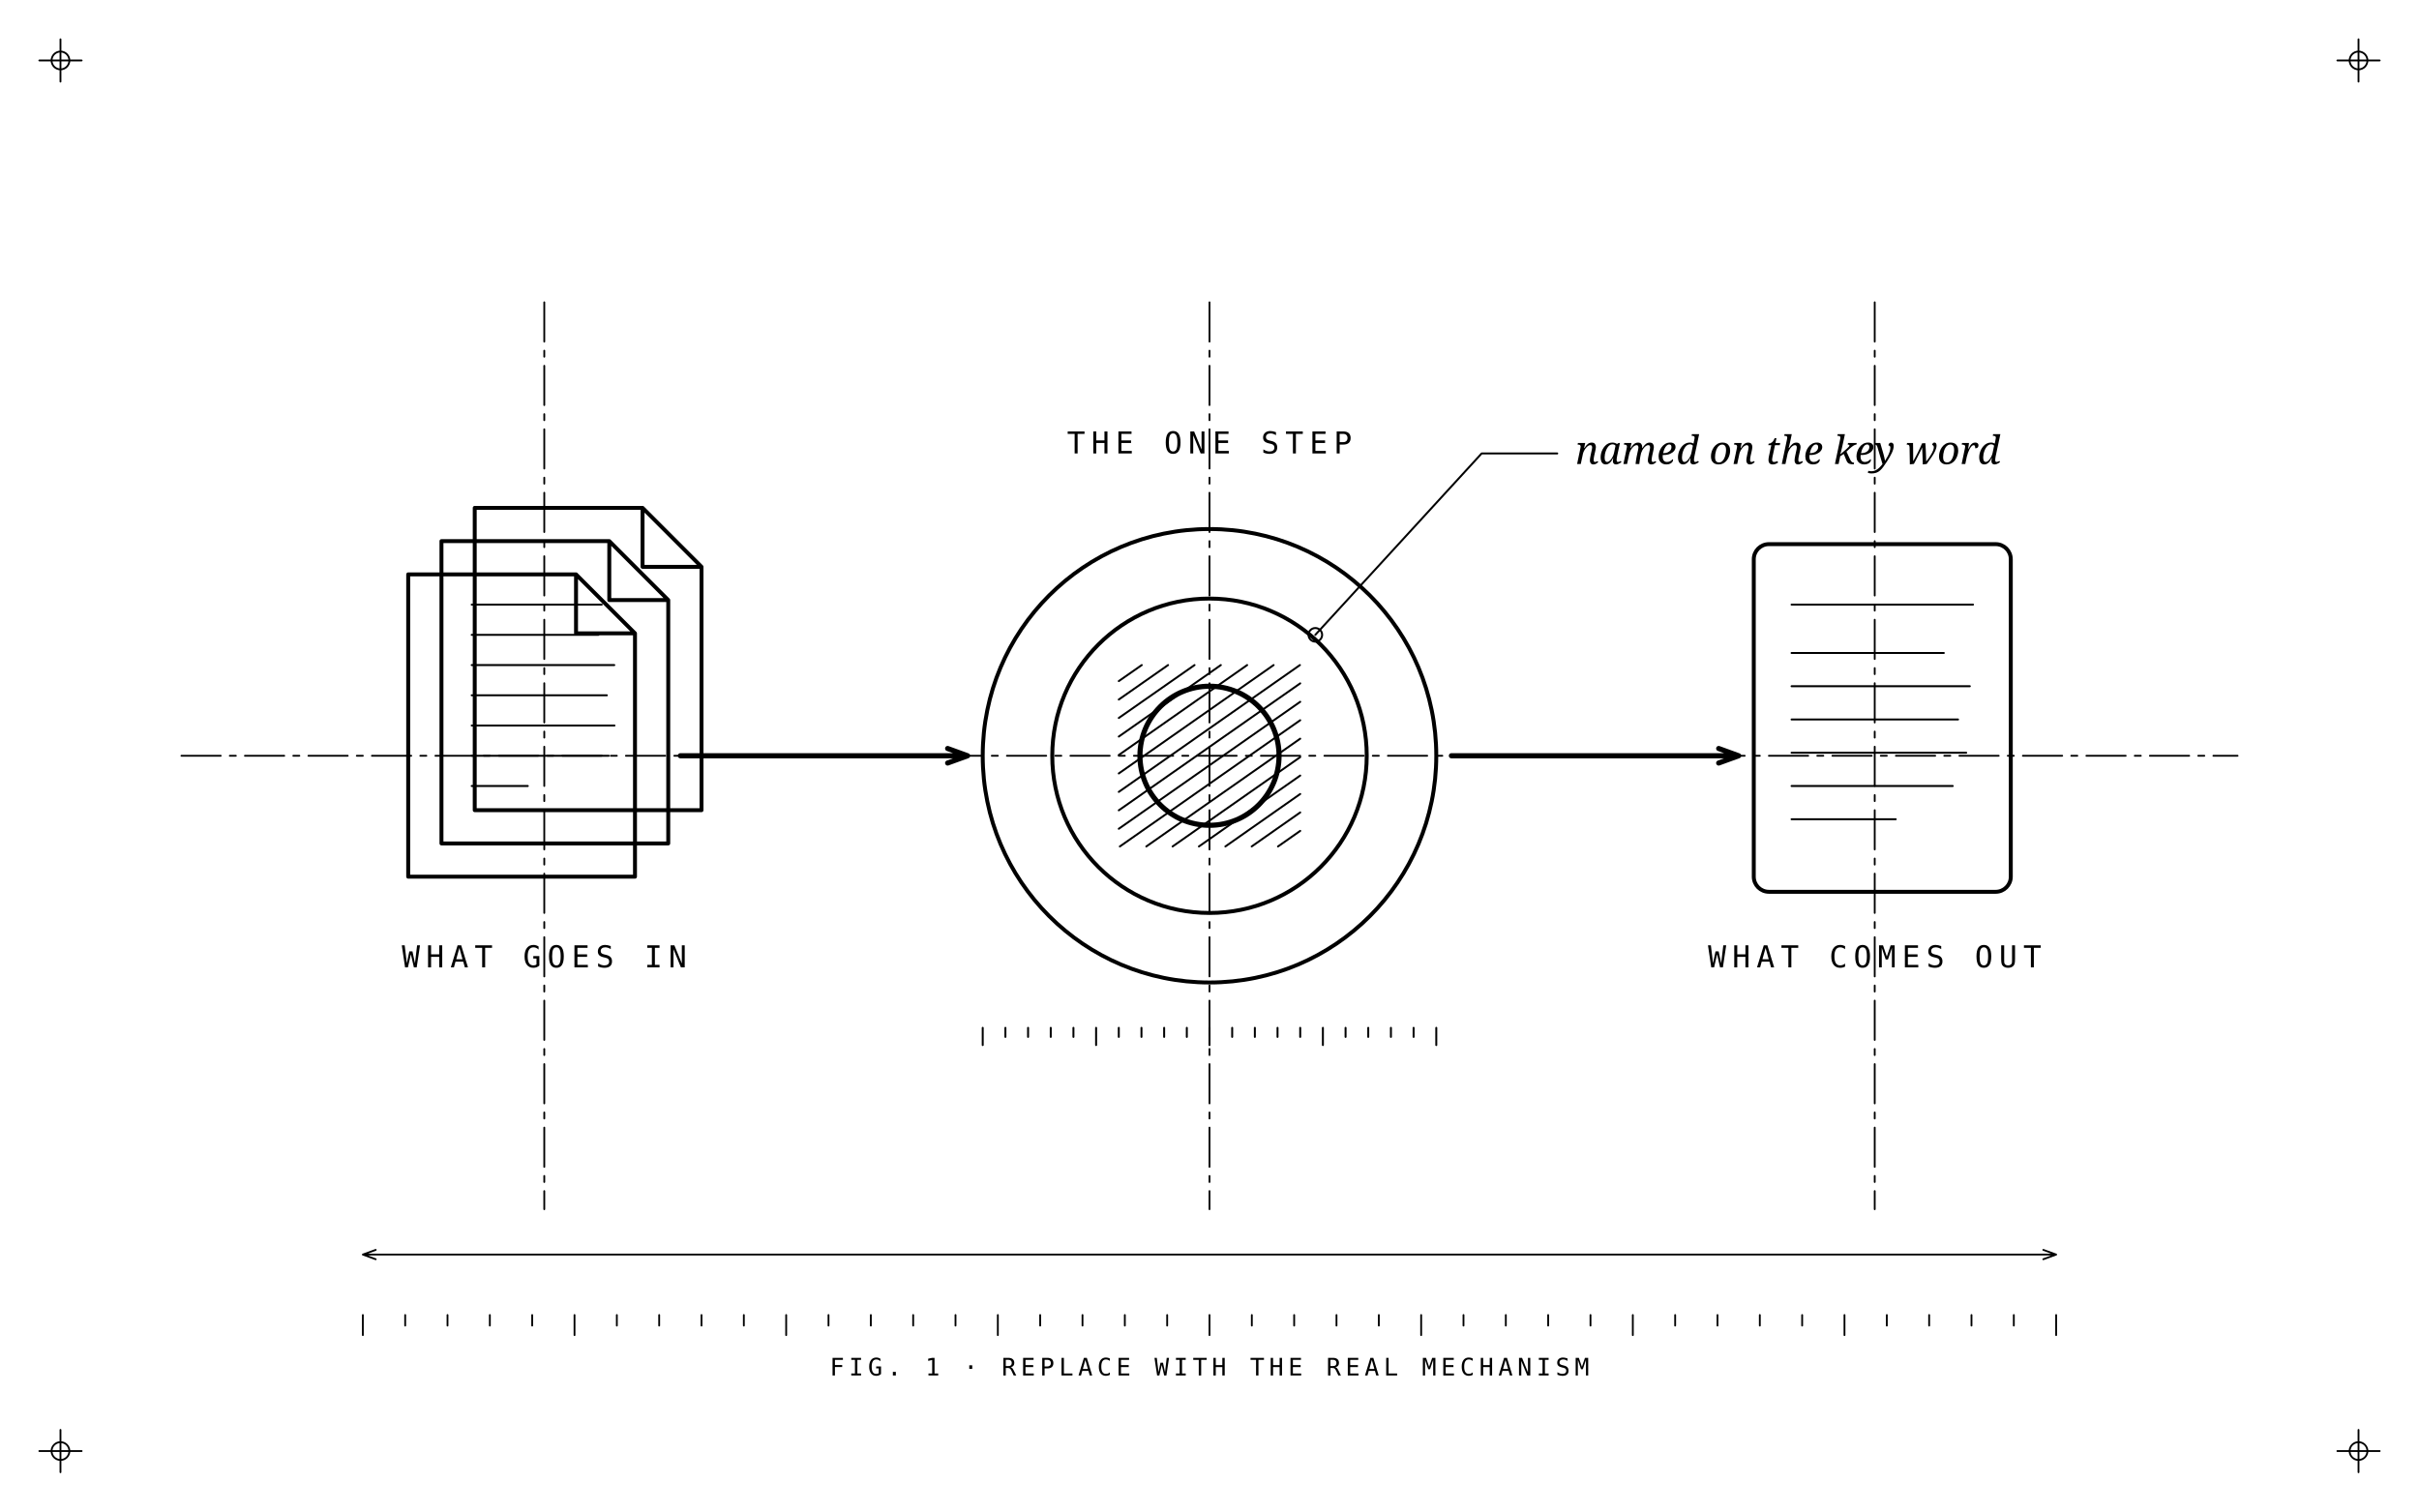
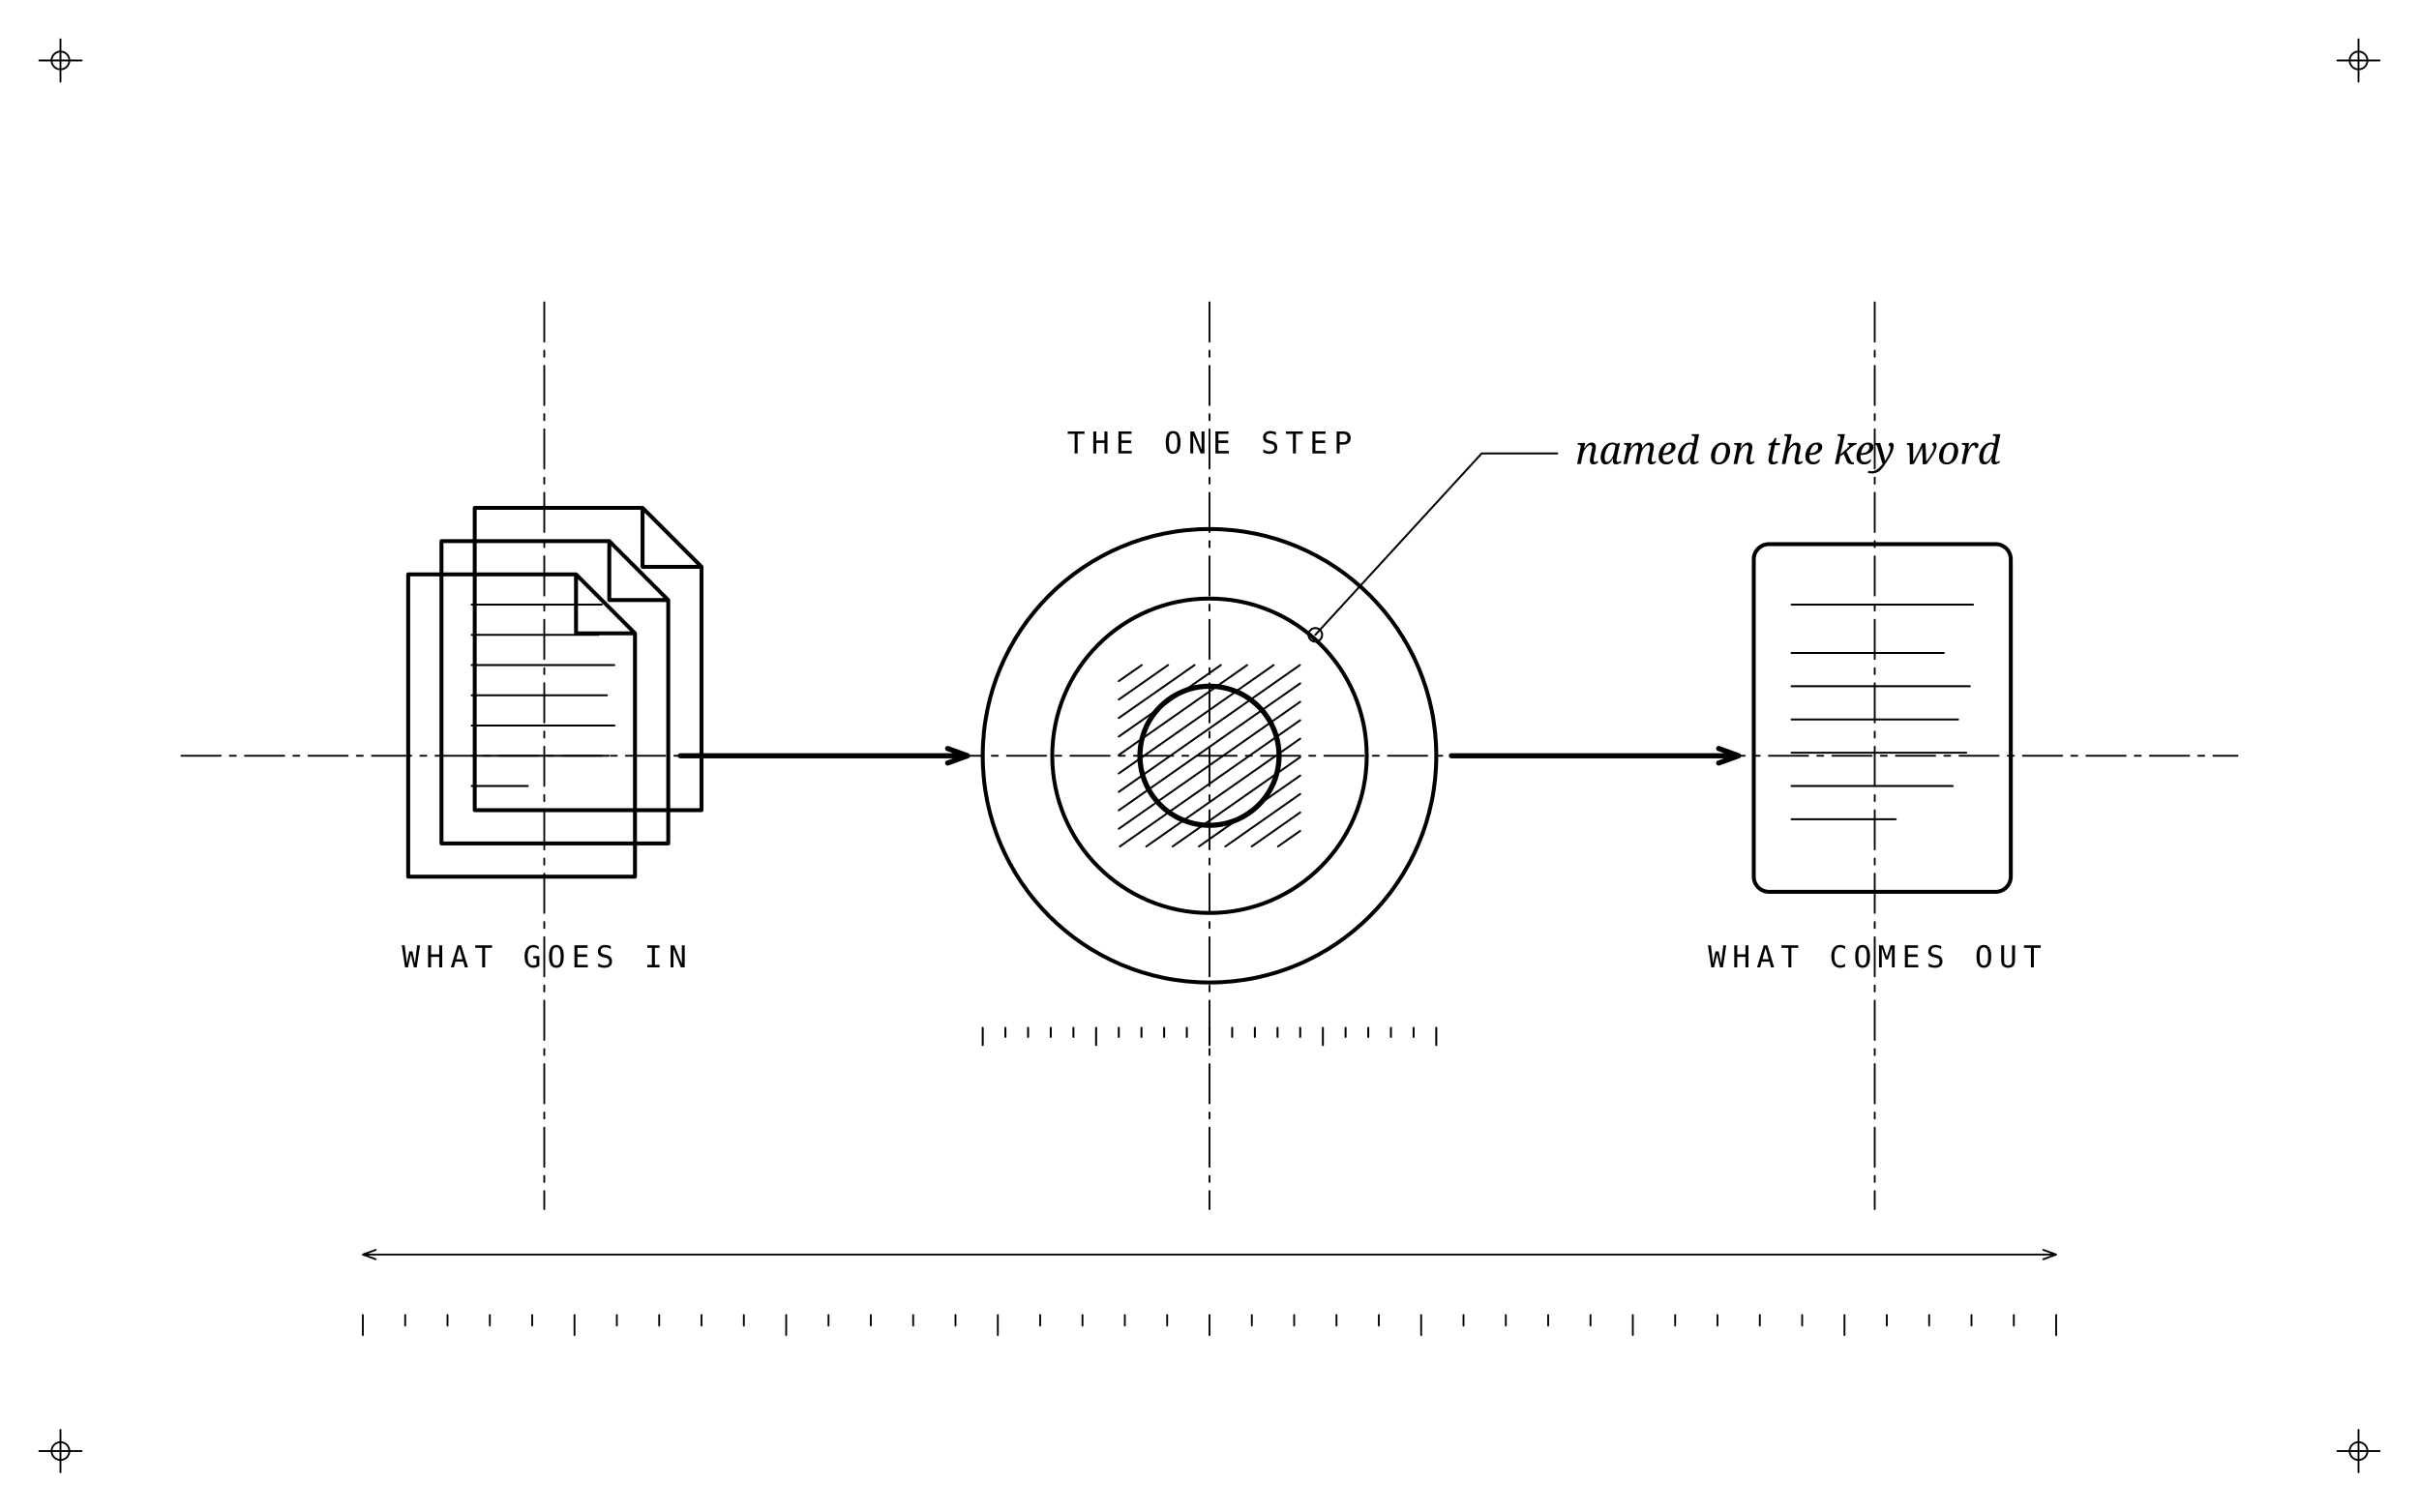
<svg xmlns="http://www.w3.org/2000/svg" viewBox="0 0 1600 1000" fill="none" stroke="currentColor" data-plate="example" aria-label="The idea: what goes in, the one step, what comes out">
  <g class="L-con" stroke-width="1.2" stroke-linecap="round" stroke-linejoin="round">
    <path d="M120,500L146,500M152,500L156,500M162,500L188,500M194,500L198,500M204,500L230,500M236,500L240,500M246,500L272,500M278,500L282,500M288,500L314,500M320,500L324,500M330,500L356,500M362,500L366,500M372,500L398,500M404,500L408,500M414,500L440,500M446,500L450,500M456,500L482,500M488,500L492,500M498,500L524,500M530,500L534,500M540,500L566,500M572,500L576,500M582,500L608,500M614,500L618,500M624,500L650,500M656,500L660,500M666,500L692,500M698,500L702,500M708,500L734,500M740,500L744,500M750,500L776,500M782,500L786,500M792,500L818,500M824,500L828,500M834,500L860,500M866,500L870,500M876,500L902,500M908,500L912,500M918,500L944,500M950,500L954,500M960,500L986,500M992,500L996,500M1002,500L1028,500M1034,500L1038,500M1044,500L1070,500M1076,500L1080,500M1086,500L1112,500M1118,500L1122,500M1128,500L1154,500M1160,500L1164,500M1170,500L1196,500M1202,500L1206,500M1212,500L1238,500M1244,500L1248,500M1254,500L1280,500M1286,500L1290,500M1296,500L1322,500M1328,500L1332,500M1338,500L1364,500M1370,500L1374,500M1380,500L1406,500M1412,500L1416,500M1422,500L1448,500M1454,500L1458,500M1464,500L1480,500" />
    <path d="M360,200L360,226M360,232L360,236M360,242L360,268M360,274L360,278M360,284L360,310M360,316L360,320M360,326L360,352M360,358L360,362M360,368L360,394M360,400L360,404M360,410L360,436M360,442L360,446M360,452L360,478M360,484L360,488M360,494L360,520M360,526L360,530M360,536L360,562M360,568L360,572M360,578L360,604M360,610L360,614M360,620L360,646M360,652L360,656M360,662L360,688M360,694L360,698M360,704L360,730M360,736L360,740M360,746L360,772M360,778L360,782M360,788L360,800" />
    <path d="M800,200L800,226M800,232L800,236M800,242L800,268M800,274L800,278M800,284L800,310M800,316L800,320M800,326L800,352M800,358L800,362M800,368L800,394M800,400L800,404M800,410L800,436M800,442L800,446M800,452L800,478M800,484L800,488M800,494L800,520M800,526L800,530M800,536L800,562M800,568L800,572M800,578L800,604M800,610L800,614M800,620L800,646M800,652L800,656M800,662L800,688M800,694L800,698M800,704L800,730M800,736L800,740M800,746L800,772M800,778L800,782M800,788L800,800" />
    <path d="M1240,200L1240,226M1240,232L1240,236M1240,242L1240,268M1240,274L1240,278M1240,284L1240,310M1240,316L1240,320M1240,326L1240,352M1240,358L1240,362M1240,368L1240,394M1240,400L1240,404M1240,410L1240,436M1240,442L1240,446M1240,452L1240,478M1240,484L1240,488M1240,494L1240,520M1240,526L1240,530M1240,536L1240,562M1240,568L1240,572M1240,578L1240,604M1240,610L1240,614M1240,620L1240,646M1240,652L1240,656M1240,662L1240,688M1240,694L1240,698M1240,704L1240,730M1240,736L1240,740M1240,746L1240,772M1240,778L1240,782M1240,788L1240,800" />
    <path d="M240,830L1360,830M1351.5,833.1L1360,830L1351.5,826.9M248.5,826.9L240,830L248.5,833.1" />
    <path d="M240,870L240,883.3M268,870L268,877M296,870L296,877M324,870L324,877M352,870L352,877M380,870L380,883.3M408,870L408,877M436,870L436,877M464,870L464,877M492,870L492,877M520,870L520,883.3M548,870L548,877M576,870L576,877M604,870L604,877M632,870L632,877M660,870L660,883.3M688,870L688,877M716,870L716,877M744,870L744,877M772,870L772,877M800,870L800,883.3M828,870L828,877M856,870L856,877M884,870L884,877M912,870L912,877M940,870L940,883.3M968,870L968,877M996,870L996,877M1024,870L1024,877M1052,870L1052,877M1080,870L1080,883.3M1108,870L1108,877M1136,870L1136,877M1164,870L1164,877M1192,870L1192,877M1220,870L1220,883.3M1248,870L1248,877M1276,870L1276,877M1304,870L1304,877M1332,870L1332,877M1360,870L1360,883.3" />
    <path d="M26,40L54,40M40,26L40,54" />
    <circle cx="40" cy="40" r="5.9" />
    <path d="M1546,40L1574,40M1560,26L1560,54" />
    <circle cx="1560" cy="40" r="5.9" />
    <path d="M26,960L54,960M40,946L40,974" />
    <circle cx="40" cy="960" r="5.9" />
    <path d="M1546,960L1574,960M1560,946L1560,974" />
    <circle cx="1560" cy="960" r="5.9" />
  </g>
  <g class="L-main" stroke-width="2.6" stroke-linecap="round" stroke-linejoin="round">
    <path d="M270,380L381,380L420,419L420,580L270,580ZM381,380L381,419L420,419" />
    <path d="M292,358L403,358L442,397L442,558L292,558ZM403,358L403,397L442,397" />
    <path d="M314,336L425,336L464,375L464,536L314,536ZM425,336L425,375L464,375" />
    <circle cx="800" cy="500" r="150" />
    <circle cx="800" cy="500" r="104" />
    <rect x="1160" y="360" width="170" height="230" rx="10" />
  </g>
  <g class="L-det" stroke-width="1.3" stroke-linecap="round" stroke-linejoin="round">
    <path d="M312,400L398,400M312,420L395.8,420M312,440L406.3,440M312,460L401.4,460M312,480L406.4,480M312,500L402.6,500M312,520L349.1,520" />
    <path d="M740,450.6L755.2,440M740,462.8L772.6,440M740,475L790.1,440M740,487.3L807.5,440M740,499.5L824.9,440M740,511.7L842.4,440M740,523.9L859.8,440M740,536.1L860,452.1M740,548.3L860,464.3M740.7,560L860,476.5M758.2,560L860,488.7M775.6,560L860,500.9M793,560L860,513.1M810.5,560L860,525.3M827.9,560L860,537.5M845.3,560L860,549.7" />
    <path d="M650,680L650,691.4M665,680L665,686M680,680L680,686M695,680L695,686M710,680L710,686M725,680L725,691.4M740,680L740,686M755,680L755,686M770,680L770,686M785,680L785,686M800,680L800,691.4M815,680L815,686M830,680L830,686M845,680L845,686M860,680L860,686M875,680L875,691.4M890,680L890,686M905,680L905,686M920,680L920,686M935,680L935,686M950,680L950,691.4" />
    <line x1="1185" y1="400" x2="1305" y2="400" />
    <path d="M1185,432L1285.7,432M1185,454L1302.9,454M1185,476L1295.1,476M1185,498L1300.5,498M1185,520L1291.6,520M1185,542L1253.9,542" />
    <circle cx="870" cy="420" r="4.5" />
    <path d="M870,420L980,300L1030,300" />
  </g>
  <g class="L-acc" stroke-width="3.4" stroke-linecap="round" stroke-linejoin="round">
    <path d="M450,500L640,500M626.8,504.8L640,500L626.8,495.2" />
    <path d="M960,500L1150,500M1136.8,504.8L1150,500L1136.8,495.2" />
    <circle cx="800" cy="500" r="46" />
  </g>
  <g class="L-lbl" stroke="none">
    <text x="360" y="640" text-anchor="middle" font-size="20" letter-spacing="4" class="mono" font-family="JetBrains Mono, ui-monospace, monospace" fill="currentColor">WHAT GOES IN</text>
    <text x="800" y="300" text-anchor="middle" font-size="20" letter-spacing="4" class="mono" font-family="JetBrains Mono, ui-monospace, monospace" fill="currentColor">THE ONE STEP</text>
    <text x="1240" y="640" text-anchor="middle" font-size="20" letter-spacing="4" class="mono" font-family="JetBrains Mono, ui-monospace, monospace" fill="currentColor">WHAT COMES OUT</text>
    <text x="1042" y="307" text-anchor="start" font-size="26" class="serif-i" font-family="Newsreader, Georgia, serif" font-style="italic" fill="currentColor">named on the key word</text>
-     <text x="800" y="910" text-anchor="middle" font-size="16" letter-spacing="3" class="mono" font-family="JetBrains Mono, ui-monospace, monospace" fill="currentColor">FIG. 1 · REPLACE WITH THE REAL MECHANISM</text>
  </g>
</svg>
